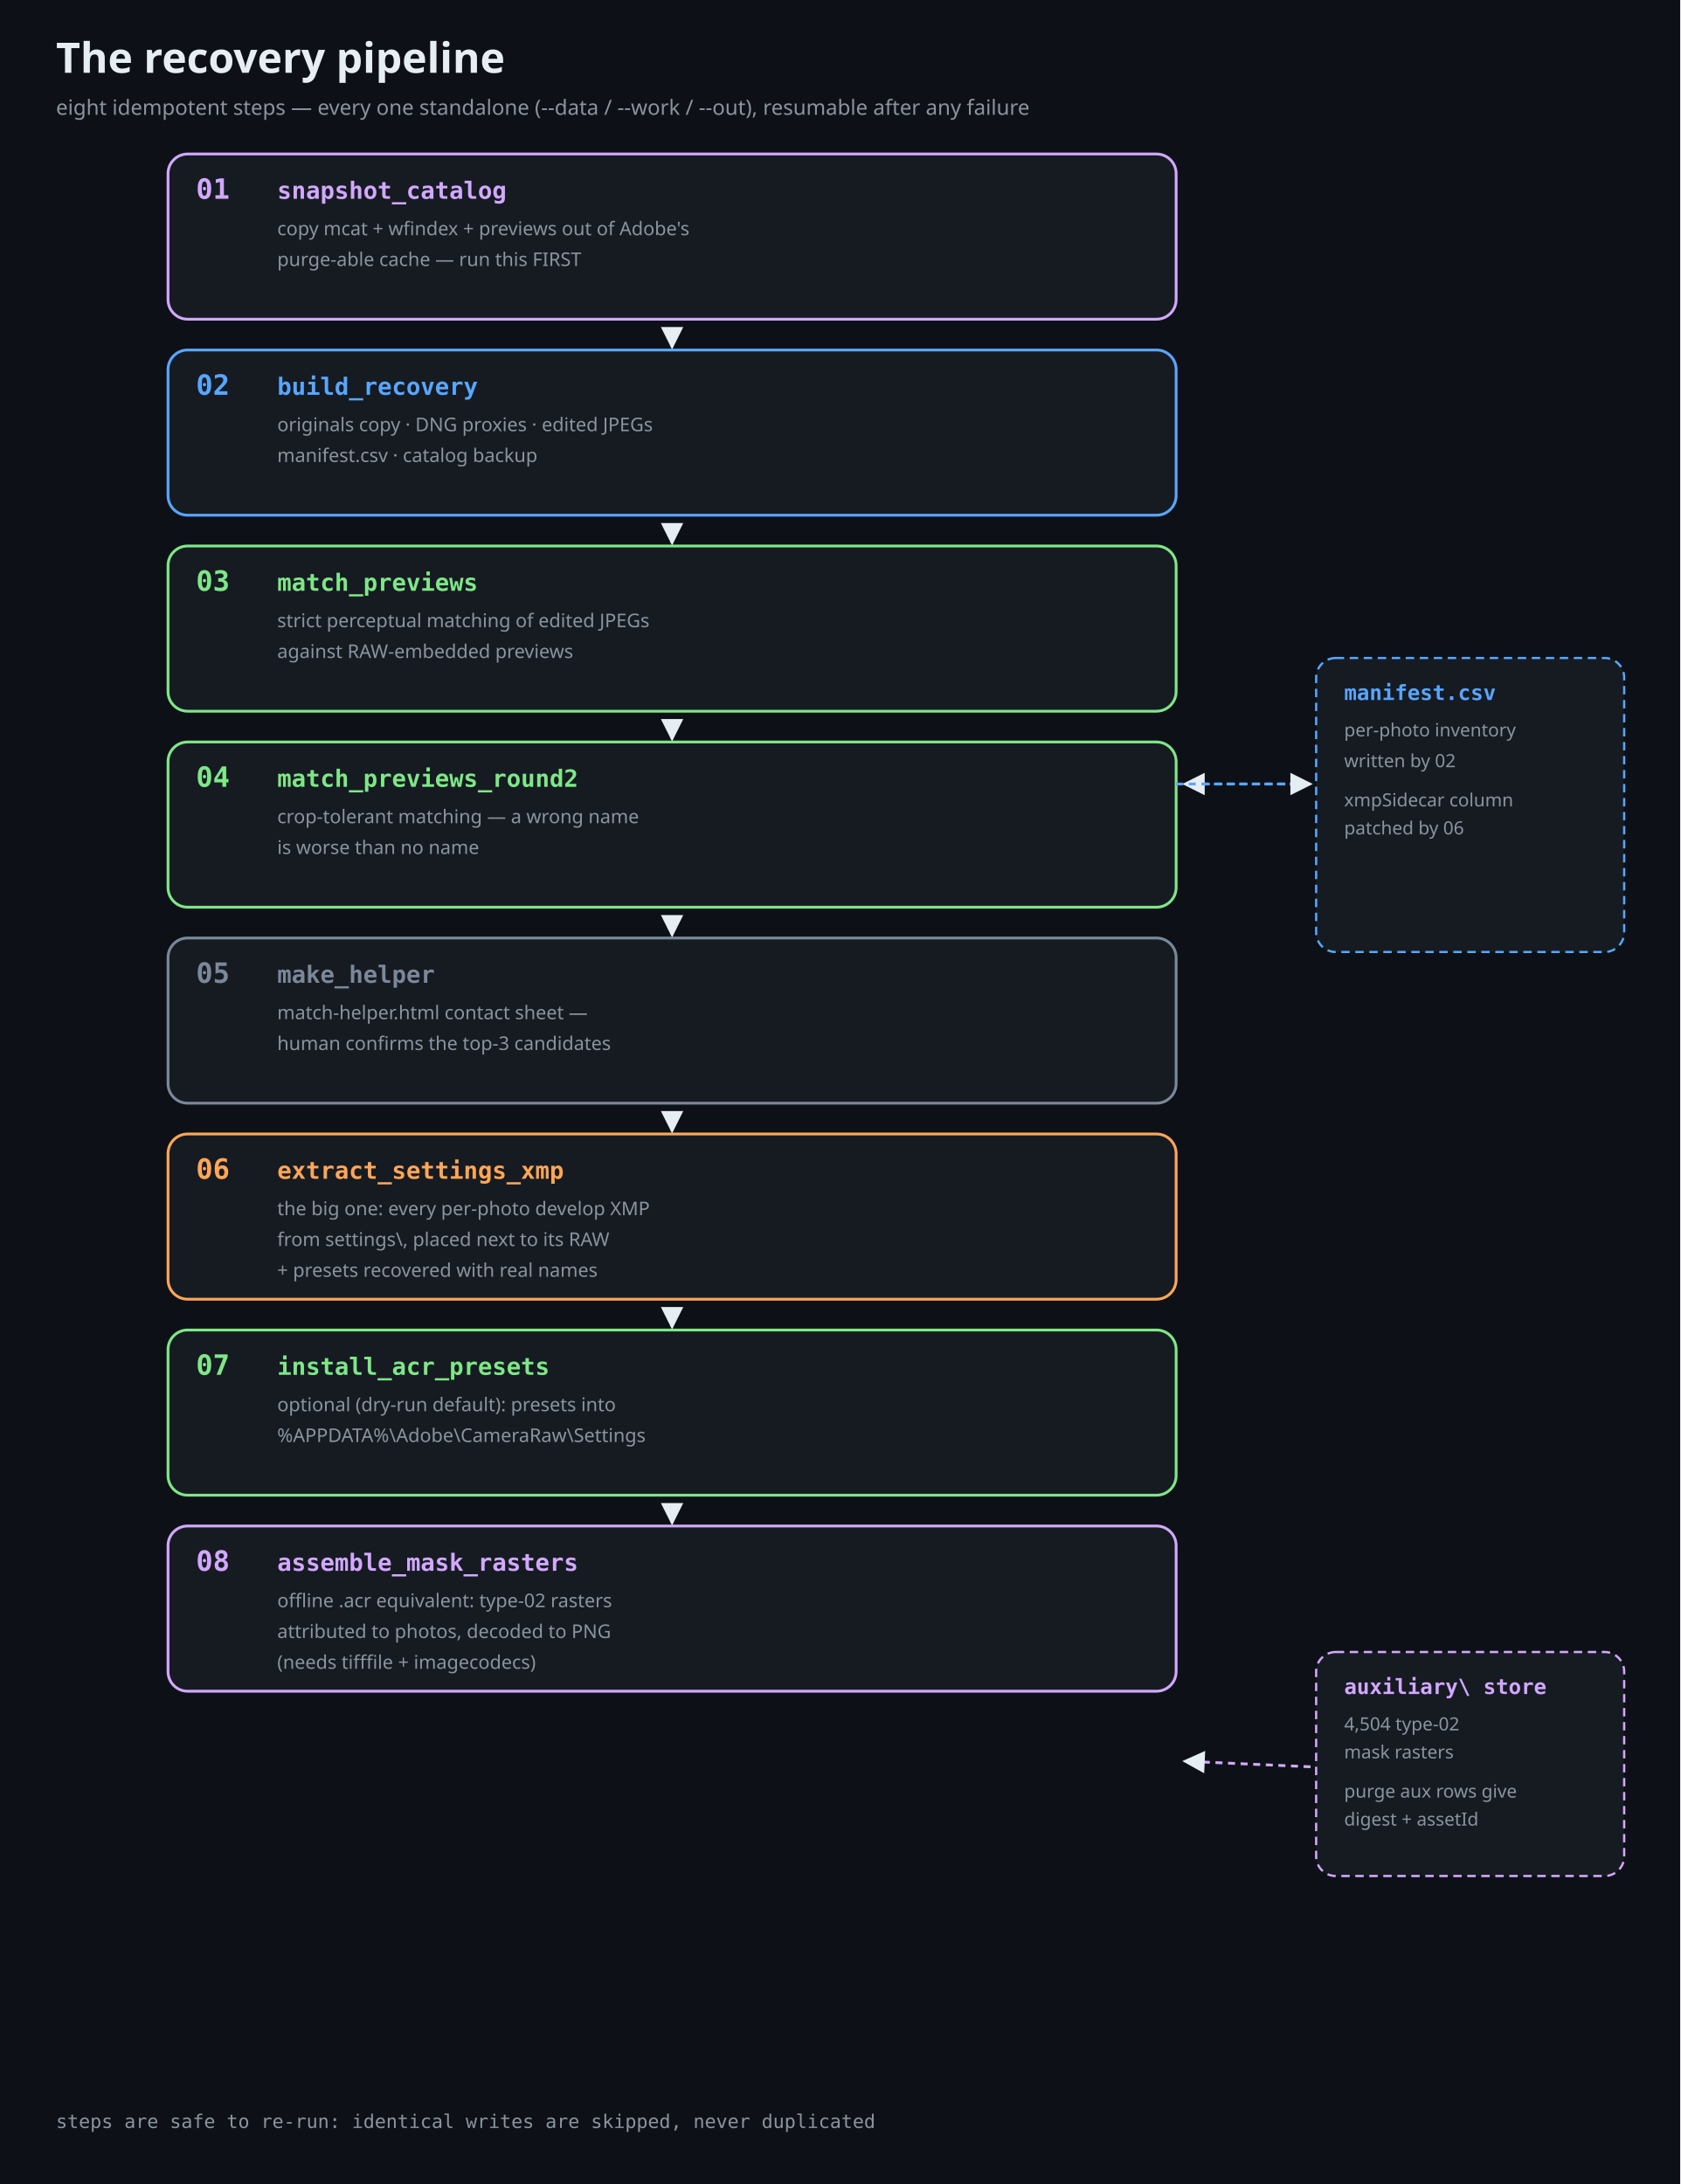
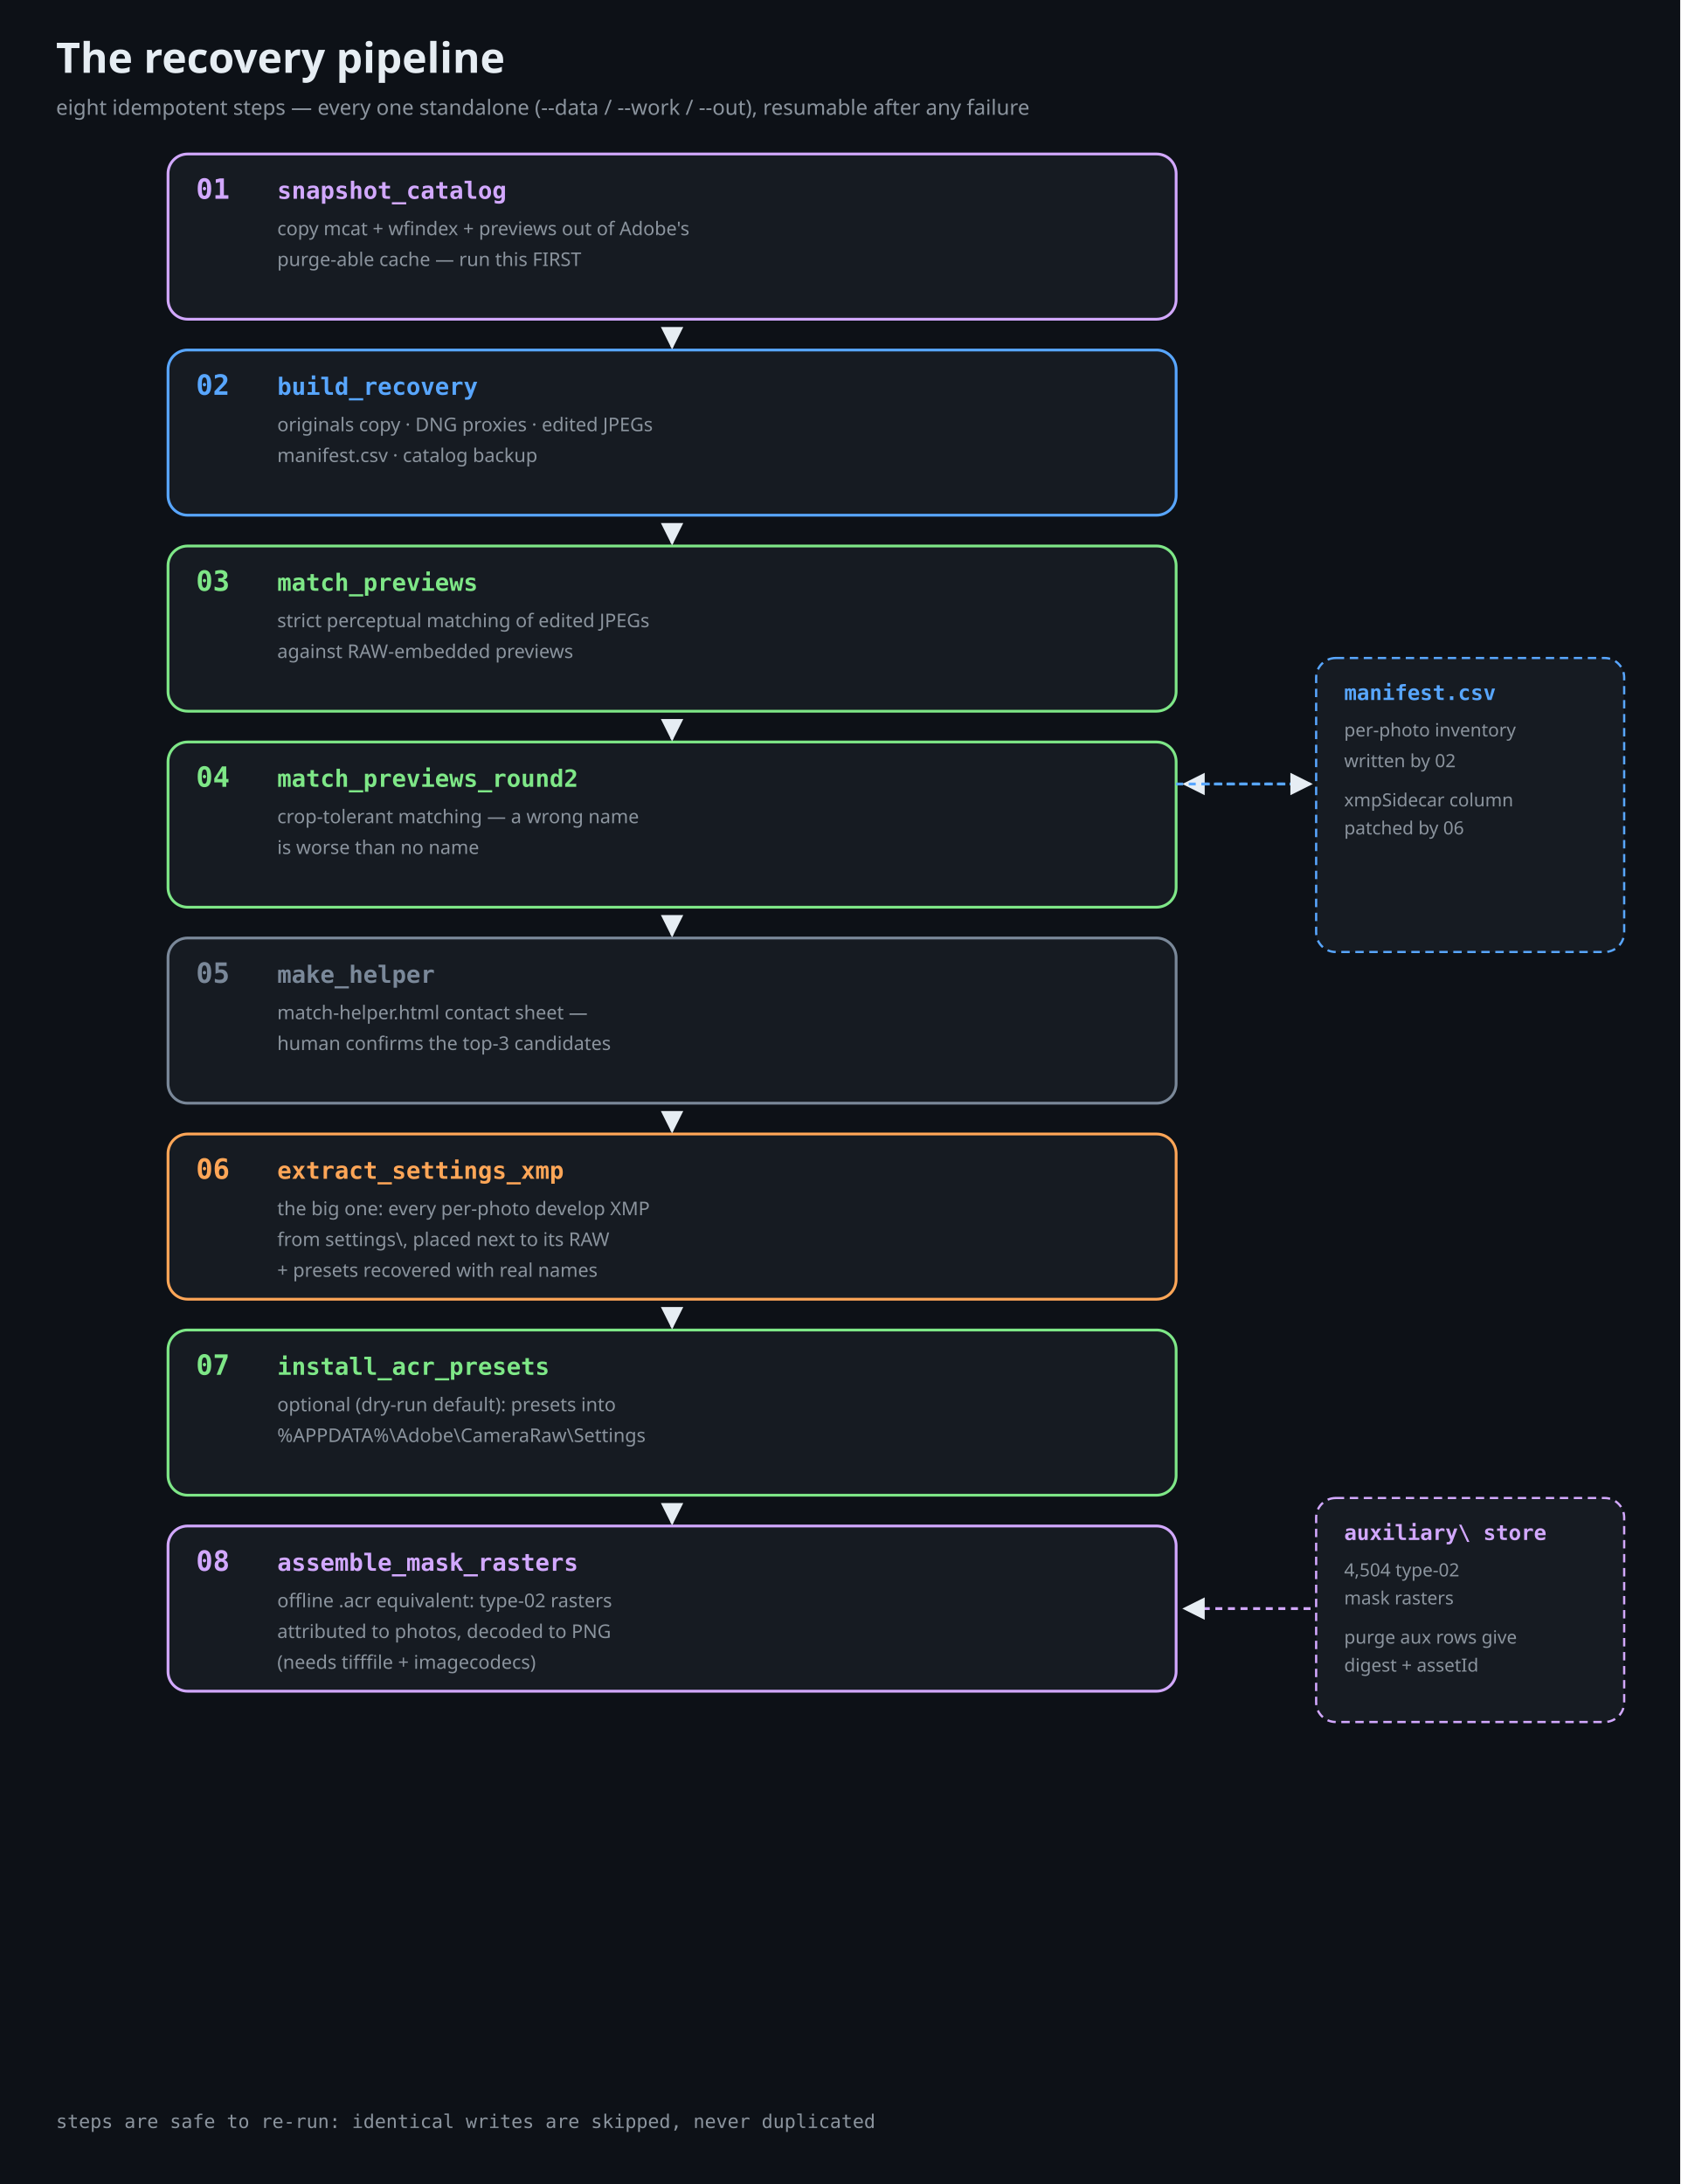
<svg xmlns="http://www.w3.org/2000/svg" width="1200" height="1560" viewBox="0 0 1200 1560" font-family="'Segoe UI', sans-serif">
  <rect width="1200" height="1560" fill="#0d1117" />
  <defs>
    <marker id="arr" viewBox="0 0 10 10" refX="9" refY="5" markerWidth="8" markerHeight="8" orient="auto-start-reverse">
      <path d="M 0 0 L 10 5 L 0 10 z" fill="#e6edf3" />
    </marker>
  </defs>
  <text x="40" y="52" font-size="30" fill="#e6edf3" font-family="'Segoe UI', sans-serif" font-weight="bold" text-anchor="start">The recovery pipeline</text>
  <text x="40" y="82" font-size="15" fill="#8b949e" font-family="'Segoe UI', sans-serif" font-weight="normal" text-anchor="start">eight idempotent steps — every one standalone (--data / --work / --out), resumable after any failure</text>
  <rect x="120" y="110" width="720" height="118" rx="14" fill="#161b22" stroke="#d2a8ff" stroke-width="2" />
  <text x="140" y="142" font-size="20" fill="#d2a8ff" font-family="Consolas, 'Cascadia Mono', monospace" font-weight="bold" text-anchor="start">01</text>
  <text x="198" y="142" font-size="17" fill="#d2a8ff" font-family="Consolas, 'Cascadia Mono', monospace" font-weight="bold" text-anchor="start">snapshot_catalog</text>
  <text x="198" y="168" font-size="13.5" fill="#8b949e" font-family="'Segoe UI', sans-serif" font-weight="normal" text-anchor="start">copy mcat + wfindex + previews out of Adobe's</text>
  <text x="198" y="190" font-size="13.5" fill="#8b949e" font-family="'Segoe UI', sans-serif" font-weight="normal" text-anchor="start">purge-able cache — run this FIRST</text>
  <rect x="120" y="250" width="720" height="118" rx="14" fill="#161b22" stroke="#58a6ff" stroke-width="2" />
  <text x="140" y="282" font-size="20" fill="#58a6ff" font-family="Consolas, 'Cascadia Mono', monospace" font-weight="bold" text-anchor="start">02</text>
  <text x="198" y="282" font-size="17" fill="#58a6ff" font-family="Consolas, 'Cascadia Mono', monospace" font-weight="bold" text-anchor="start">build_recovery</text>
  <text x="198" y="308" font-size="13.5" fill="#8b949e" font-family="'Segoe UI', sans-serif" font-weight="normal" text-anchor="start">originals copy · DNG proxies · edited JPEGs</text>
  <text x="198" y="330" font-size="13.5" fill="#8b949e" font-family="'Segoe UI', sans-serif" font-weight="normal" text-anchor="start">manifest.csv · catalog backup</text>
  <line x1="480" y1="238" x2="480" y2="248" stroke="#e6edf3" stroke-width="2" marker-end="url(#arr)" />
  <rect x="120" y="390" width="720" height="118" rx="14" fill="#161b22" stroke="#7ee787" stroke-width="2" />
  <text x="140" y="422" font-size="20" fill="#7ee787" font-family="Consolas, 'Cascadia Mono', monospace" font-weight="bold" text-anchor="start">03</text>
  <text x="198" y="422" font-size="17" fill="#7ee787" font-family="Consolas, 'Cascadia Mono', monospace" font-weight="bold" text-anchor="start">match_previews</text>
  <text x="198" y="448" font-size="13.5" fill="#8b949e" font-family="'Segoe UI', sans-serif" font-weight="normal" text-anchor="start">strict perceptual matching of edited JPEGs</text>
  <text x="198" y="470" font-size="13.5" fill="#8b949e" font-family="'Segoe UI', sans-serif" font-weight="normal" text-anchor="start">against RAW-embedded previews</text>
  <line x1="480" y1="378" x2="480" y2="388" stroke="#e6edf3" stroke-width="2" marker-end="url(#arr)" />
  <rect x="120" y="530" width="720" height="118" rx="14" fill="#161b22" stroke="#7ee787" stroke-width="2" />
  <text x="140" y="562" font-size="20" fill="#7ee787" font-family="Consolas, 'Cascadia Mono', monospace" font-weight="bold" text-anchor="start">04</text>
  <text x="198" y="562" font-size="17" fill="#7ee787" font-family="Consolas, 'Cascadia Mono', monospace" font-weight="bold" text-anchor="start">match_previews_round2</text>
  <text x="198" y="588" font-size="13.5" fill="#8b949e" font-family="'Segoe UI', sans-serif" font-weight="normal" text-anchor="start">crop-tolerant matching — a wrong name</text>
  <text x="198" y="610" font-size="13.5" fill="#8b949e" font-family="'Segoe UI', sans-serif" font-weight="normal" text-anchor="start">is worse than no name</text>
  <line x1="480" y1="518" x2="480" y2="528" stroke="#e6edf3" stroke-width="2" marker-end="url(#arr)" />
  <rect x="120" y="670" width="720" height="118" rx="14" fill="#161b22" stroke="#7A8899" stroke-width="2" />
  <text x="140" y="702" font-size="20" fill="#7A8899" font-family="Consolas, 'Cascadia Mono', monospace" font-weight="bold" text-anchor="start">05</text>
  <text x="198" y="702" font-size="17" fill="#7A8899" font-family="Consolas, 'Cascadia Mono', monospace" font-weight="bold" text-anchor="start">make_helper</text>
  <text x="198" y="728" font-size="13.5" fill="#8b949e" font-family="'Segoe UI', sans-serif" font-weight="normal" text-anchor="start">match-helper.html contact sheet —</text>
  <text x="198" y="750" font-size="13.5" fill="#8b949e" font-family="'Segoe UI', sans-serif" font-weight="normal" text-anchor="start">human confirms the top-3 candidates</text>
  <line x1="480" y1="658" x2="480" y2="668" stroke="#e6edf3" stroke-width="2" marker-end="url(#arr)" />
  <rect x="120" y="810" width="720" height="118" rx="14" fill="#161b22" stroke="#ffa657" stroke-width="2" />
  <text x="140" y="842" font-size="20" fill="#ffa657" font-family="Consolas, 'Cascadia Mono', monospace" font-weight="bold" text-anchor="start">06</text>
  <text x="198" y="842" font-size="17" fill="#ffa657" font-family="Consolas, 'Cascadia Mono', monospace" font-weight="bold" text-anchor="start">extract_settings_xmp</text>
  <text x="198" y="868" font-size="13.5" fill="#8b949e" font-family="'Segoe UI', sans-serif" font-weight="normal" text-anchor="start">the big one: every per-photo develop XMP</text>
  <text x="198" y="890" font-size="13.5" fill="#8b949e" font-family="'Segoe UI', sans-serif" font-weight="normal" text-anchor="start">from settings\, placed next to its RAW</text>
  <text x="198" y="912" font-size="13.5" fill="#8b949e" font-family="'Segoe UI', sans-serif" font-weight="normal" text-anchor="start">+ presets recovered with real names</text>
  <line x1="480" y1="798" x2="480" y2="808" stroke="#e6edf3" stroke-width="2" marker-end="url(#arr)" />
  <rect x="120" y="950" width="720" height="118" rx="14" fill="#161b22" stroke="#7ee787" stroke-width="2" />
  <text x="140" y="982" font-size="20" fill="#7ee787" font-family="Consolas, 'Cascadia Mono', monospace" font-weight="bold" text-anchor="start">07</text>
  <text x="198" y="982" font-size="17" fill="#7ee787" font-family="Consolas, 'Cascadia Mono', monospace" font-weight="bold" text-anchor="start">install_acr_presets</text>
  <text x="198" y="1008" font-size="13.5" fill="#8b949e" font-family="'Segoe UI', sans-serif" font-weight="normal" text-anchor="start">optional (dry-run default): presets into</text>
  <text x="198" y="1030" font-size="13.5" fill="#8b949e" font-family="'Segoe UI', sans-serif" font-weight="normal" text-anchor="start">%APPDATA%\Adobe\CameraRaw\Settings</text>
  <line x1="480" y1="938" x2="480" y2="948" stroke="#e6edf3" stroke-width="2" marker-end="url(#arr)" />
  <rect x="120" y="1090" width="720" height="118" rx="14" fill="#161b22" stroke="#d2a8ff" stroke-width="2" />
  <text x="140" y="1122" font-size="20" fill="#d2a8ff" font-family="Consolas, 'Cascadia Mono', monospace" font-weight="bold" text-anchor="start">08</text>
  <text x="198" y="1122" font-size="17" fill="#d2a8ff" font-family="Consolas, 'Cascadia Mono', monospace" font-weight="bold" text-anchor="start">assemble_mask_rasters</text>
  <text x="198" y="1148" font-size="13.5" fill="#8b949e" font-family="'Segoe UI', sans-serif" font-weight="normal" text-anchor="start">offline .acr equivalent: type-02 rasters</text>
  <text x="198" y="1170" font-size="13.5" fill="#8b949e" font-family="'Segoe UI', sans-serif" font-weight="normal" text-anchor="start">attributed to photos, decoded to PNG</text>
  <text x="198" y="1192" font-size="13.5" fill="#8b949e" font-family="'Segoe UI', sans-serif" font-weight="normal" text-anchor="start">(needs tifffile + imagecodecs)</text>
  <line x1="480" y1="1078" x2="480" y2="1088" stroke="#e6edf3" stroke-width="2" marker-end="url(#arr)" />
  <rect x="940" y="470" width="220" height="210" rx="14" fill="#161b22" stroke="#58a6ff" stroke-width="1.6" stroke-dasharray="6 4" />
  <text x="960" y="500" font-size="15" fill="#58a6ff" font-family="Consolas, 'Cascadia Mono', monospace" font-weight="bold" text-anchor="start">manifest.csv</text>
  <text x="960" y="526" font-size="13" fill="#8b949e" font-family="'Segoe UI', sans-serif" font-weight="normal" text-anchor="start">per-photo inventory</text>
  <text x="960" y="548" font-size="13" fill="#8b949e" font-family="'Segoe UI', sans-serif" font-weight="normal" text-anchor="start">written by 02</text>
  <text x="960" y="576" font-size="13" fill="#8b949e" font-family="'Segoe UI', sans-serif" font-weight="normal" text-anchor="start">xmpSidecar column</text>
  <text x="960" y="596" font-size="13" fill="#8b949e" font-family="'Segoe UI', sans-serif" font-weight="normal" text-anchor="start">patched by 06</text>
  <line x1="936" y1="560" x2="846" y2="560" stroke="#58a6ff" stroke-width="2" marker-end="url(#arr)" stroke-dasharray="5 4" />
  <line x1="840" y1="560" x2="936" y2="560" stroke="#58a6ff" stroke-width="2" marker-end="url(#arr)" stroke-dasharray="5 4" />
-   <rect x="940" y="1180" width="220" height="160" rx="14" fill="#161b22" stroke="#d2a8ff" stroke-width="1.6" stroke-dasharray="6 4" />
-   <text x="960" y="1210" font-size="15" fill="#d2a8ff" font-family="Consolas, 'Cascadia Mono', monospace" font-weight="bold" text-anchor="start">auxiliary\ store</text>
-   <text x="960" y="1236" font-size="13" fill="#8b949e" font-family="'Segoe UI', sans-serif" font-weight="normal" text-anchor="start">4,504 type-02</text>
-   <text x="960" y="1256" font-size="13" fill="#8b949e" font-family="'Segoe UI', sans-serif" font-weight="normal" text-anchor="start">mask rasters</text>
-   <text x="960" y="1284" font-size="13" fill="#8b949e" font-family="'Segoe UI', sans-serif" font-weight="normal" text-anchor="start">purge aux rows give</text>
-   <text x="960" y="1304" font-size="13" fill="#8b949e" font-family="'Segoe UI', sans-serif" font-weight="normal" text-anchor="start">digest + assetId</text>
-   <line x1="936" y1="1262" x2="846" y2="1258" stroke="#d2a8ff" stroke-width="2" marker-end="url(#arr)" stroke-dasharray="5 4" />
+   <rect x="940" y="1070" width="220" height="160" rx="14" fill="#161b22" stroke="#d2a8ff" stroke-width="1.6" stroke-dasharray="6 4" />
+   <text x="960" y="1100" font-size="15" fill="#d2a8ff" font-family="Consolas, 'Cascadia Mono', monospace" font-weight="bold" text-anchor="start">auxiliary\ store</text>
+   <text x="960" y="1126" font-size="13" fill="#8b949e" font-family="'Segoe UI', sans-serif" font-weight="normal" text-anchor="start">4,504 type-02</text>
+   <text x="960" y="1146" font-size="13" fill="#8b949e" font-family="'Segoe UI', sans-serif" font-weight="normal" text-anchor="start">mask rasters</text>
+   <text x="960" y="1174" font-size="13" fill="#8b949e" font-family="'Segoe UI', sans-serif" font-weight="normal" text-anchor="start">purge aux rows give</text>
+   <text x="960" y="1194" font-size="13" fill="#8b949e" font-family="'Segoe UI', sans-serif" font-weight="normal" text-anchor="start">digest + assetId</text>
+   <line x1="936" y1="1149" x2="846" y2="1149" stroke="#d2a8ff" stroke-width="2" marker-end="url(#arr)" stroke-dasharray="5 4" />
  <text x="40" y="1520" font-size="13.5" fill="#8b949e" font-family="Consolas, 'Cascadia Mono', monospace" font-weight="normal" text-anchor="start">steps are safe to re-run: identical writes are skipped, never duplicated</text>
</svg>
